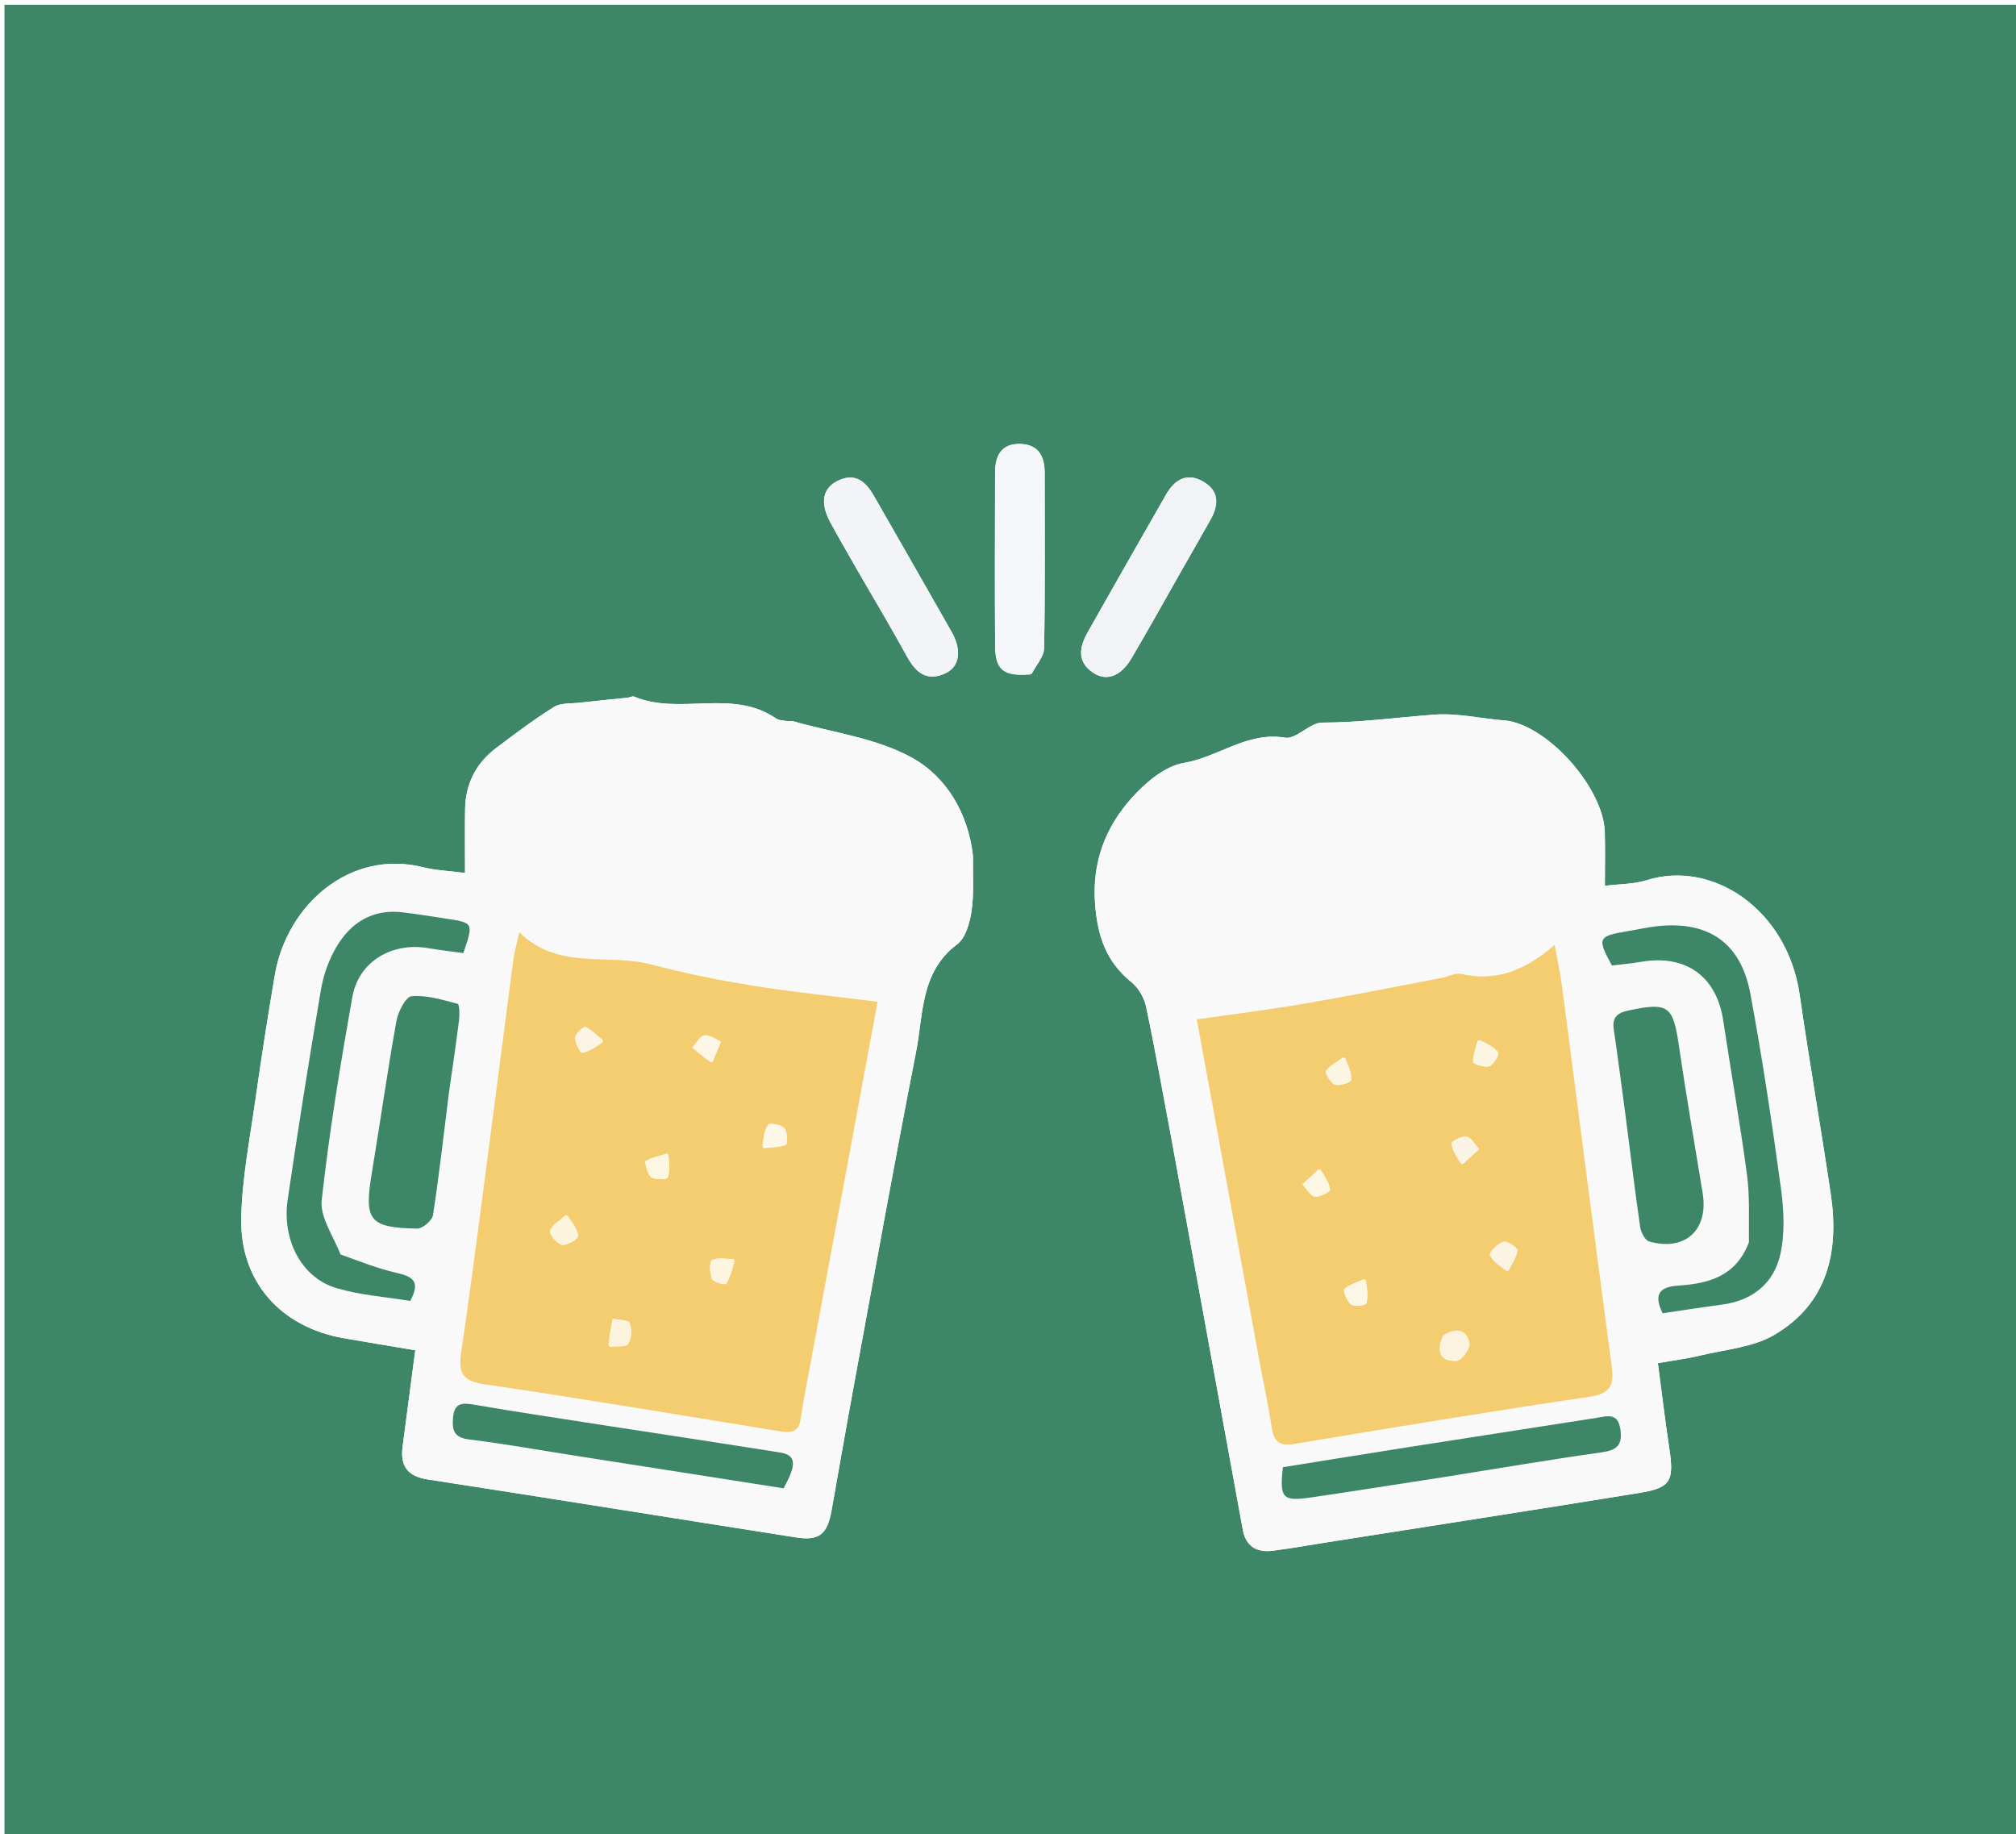
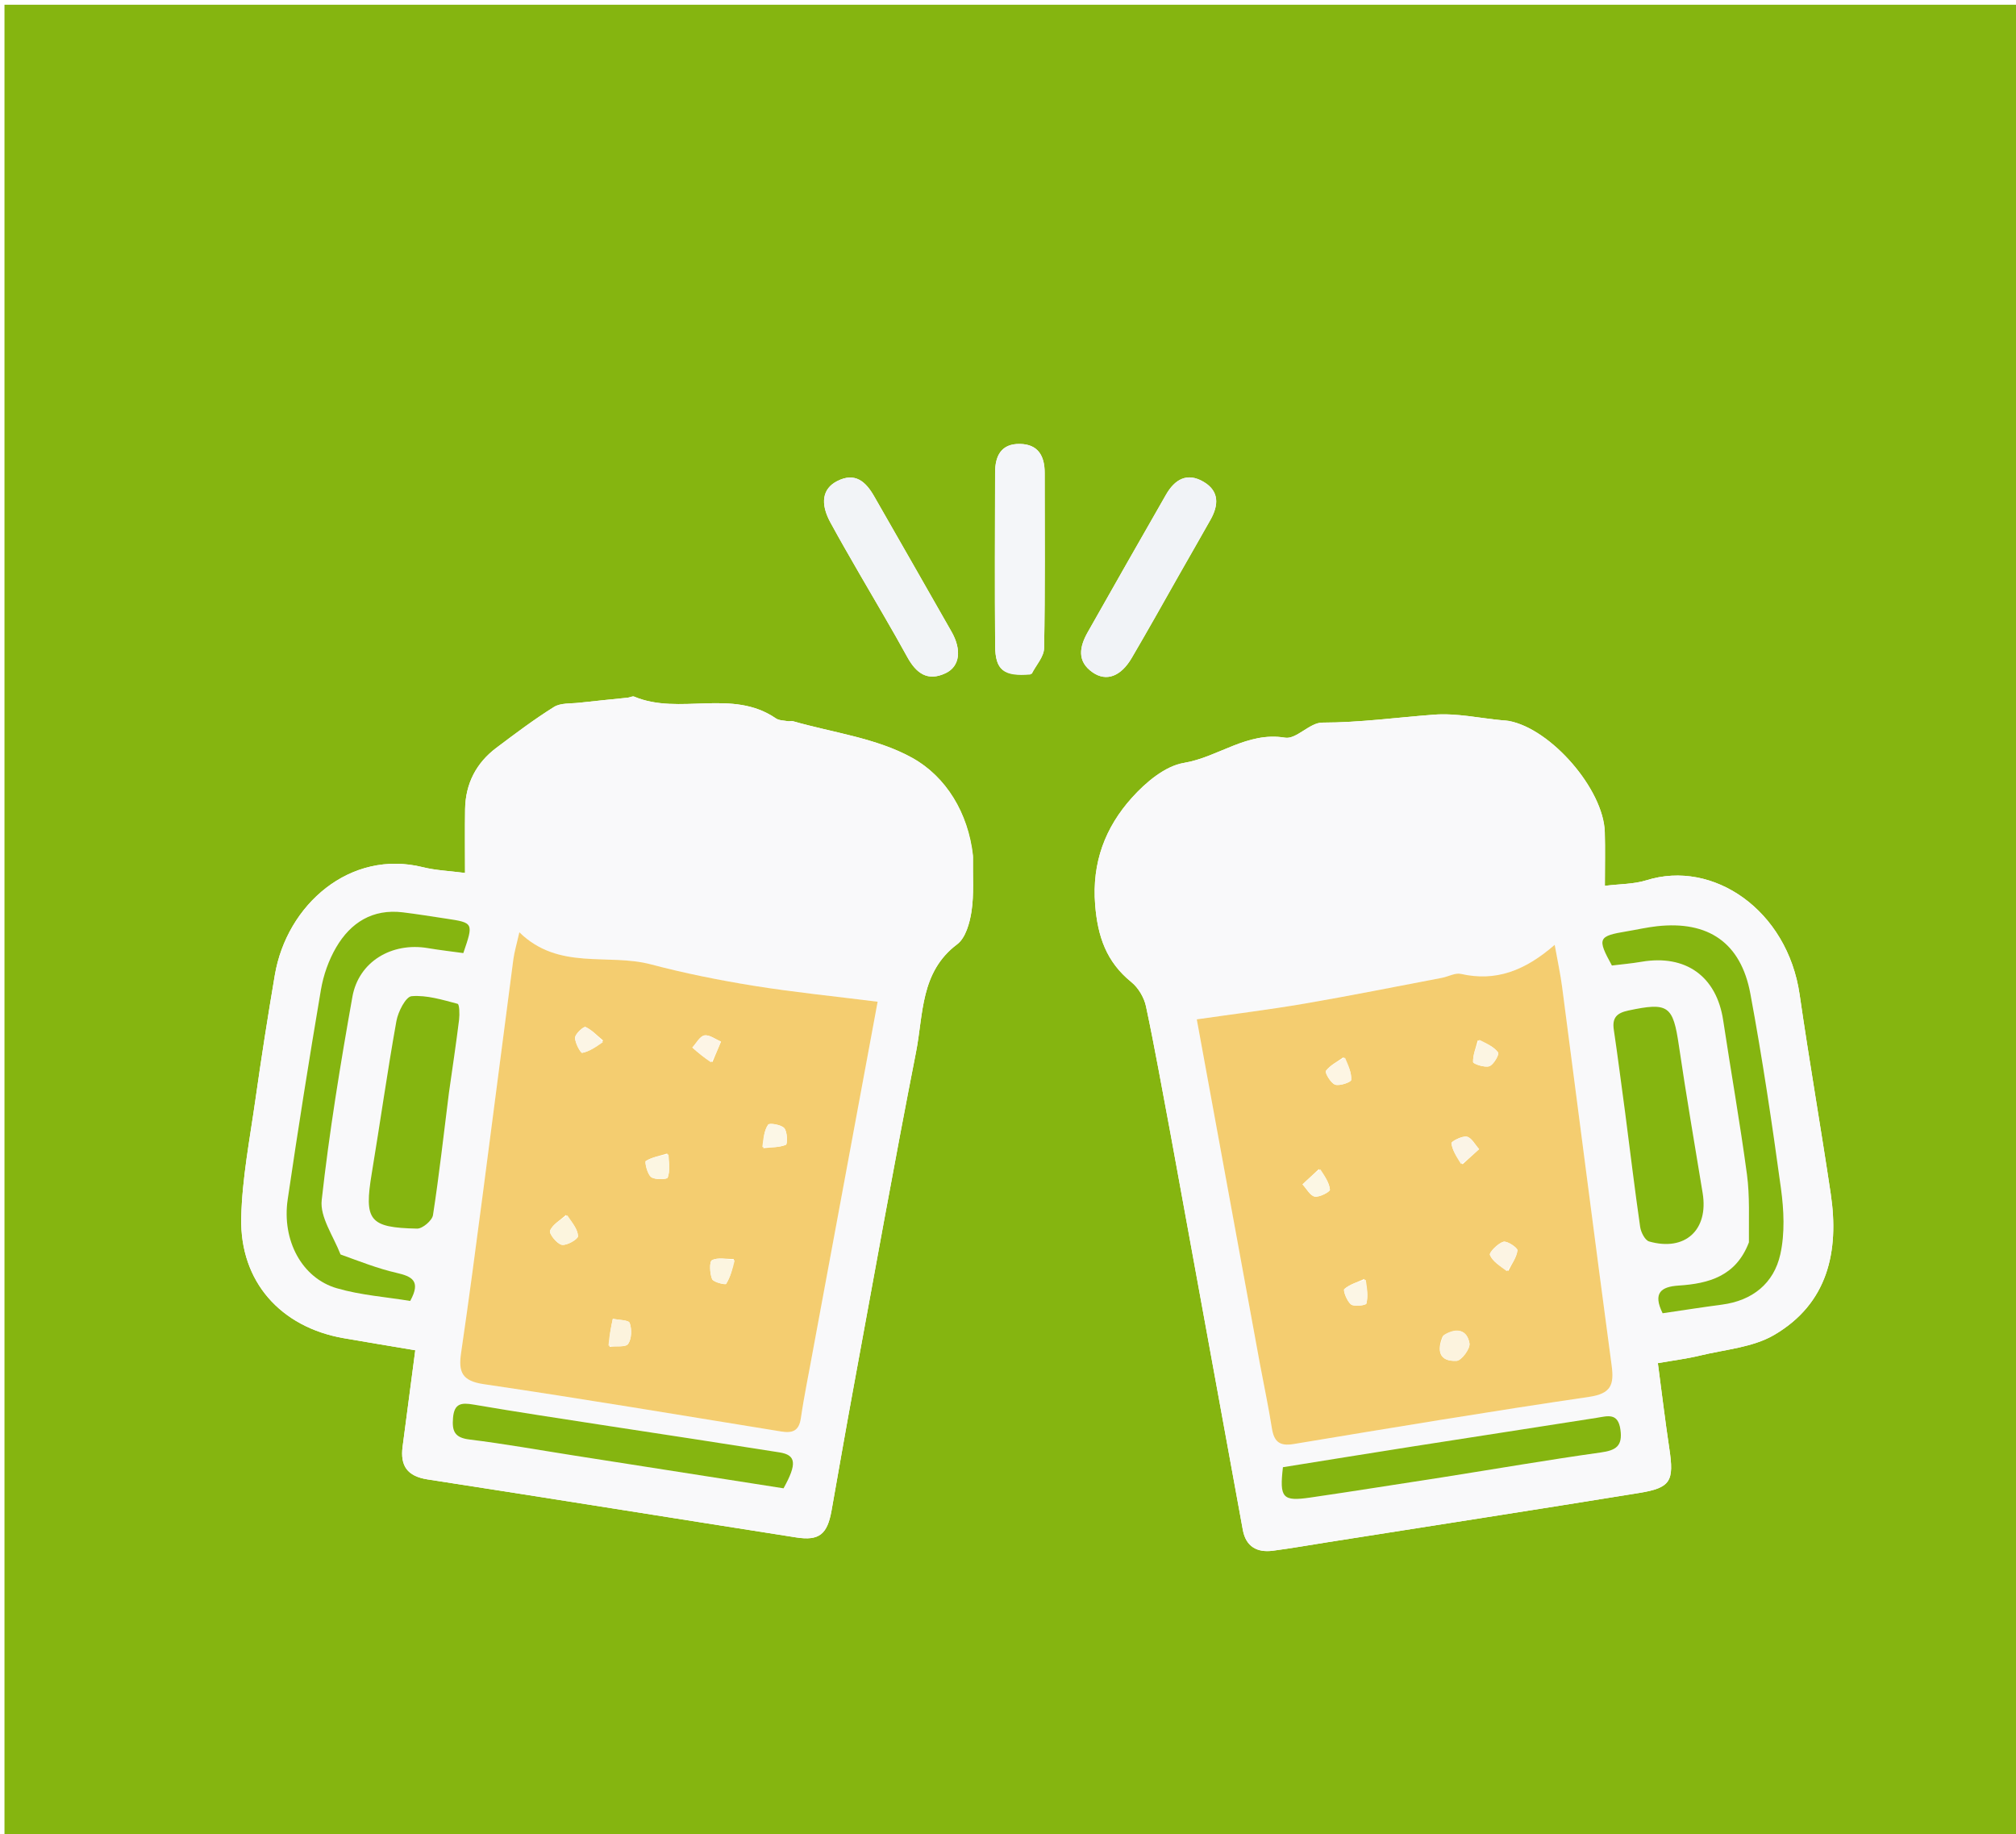
<svg xmlns="http://www.w3.org/2000/svg" version="1.1" id="Layer_1" x="0px" y="0px" width="100%" viewBox="0 0 464 422" enable-background="new 0 0 464 422" xml:space="preserve">
-   <path fill="#3E8668" opacity="1" stroke="none" d=" M230,423   C153.355,423 77.21,423 1.032,423   C1.032,282.394 1.032,141.789 1.032,1.092   C155.562,1.092 310.124,1.092 464.843,1.092   C464.843,141.667 464.843,282.333 464.843,423   C386.789,423 308.644,423 230,423  M269.478,261.302   C274.999,291.566 280.511,321.831 286.051,352.091   C286.753,355.923 289.332,357.344 292.982,356.864   C297.266,356.3 301.525,355.546 305.795,354.873   C329.62,351.119 353.457,347.432 377.265,343.571   C384.545,342.391 385.336,340.851 384.21,333.37   C383.25,326.992 382.486,320.584 381.57,313.698   C385.128,313.071 388.231,312.69 391.249,311.957   C397.017,310.554 403.406,310.096 408.344,307.206   C420.67,299.992 423.345,288.031 421.358,274.719   C419.075,259.421 416.414,244.179 414.2,228.871   C411.39,209.445 394.301,197.742 378.936,202.576   C376.045,203.486 372.845,203.417 369.374,203.851   C369.374,199.348 369.474,195.394 369.354,191.447   C369.056,181.632 356.968,167.708 347.268,165.908   C346.779,165.817 346.275,165.809 345.777,165.762   C340.539,165.275 335.248,164.074 330.076,164.462   C321.492,165.107 312.976,166.289 304.312,166.294   C301.449,166.296 298.341,170.192 295.771,169.762   C287.023,168.3 280.414,174.251 272.485,175.566   C268.133,176.288 263.685,180.059 260.525,183.574   C254.386,190.402 251.291,198.476 252.057,208.197   C252.633,215.503 254.635,221.352 260.393,226.008   C261.995,227.304 263.324,229.548 263.757,231.576   C265.802,241.164 267.493,250.827 269.478,261.302  M223.941,196.813   C222.841,187.098 217.784,178.752 209.944,174.396   C201.732,169.834 191.666,168.608 182.405,165.942   C182.103,165.855 181.731,166.036 181.413,165.978   C180.449,165.8 179.315,165.828 178.565,165.313   C168.491,158.397 156.4,164.708 145.955,160.309   C145.573,160.148 144.993,160.503 144.498,160.555   C140.77,160.948 137.036,161.295 133.312,161.72   C131.344,161.944 129.038,161.733 127.496,162.696   C122.916,165.557 118.584,168.83 114.259,172.08   C109.588,175.591 107.136,180.351 107.047,186.22   C106.975,190.99 107.032,195.763 107.032,200.888   C103.502,200.425 100.343,200.315 97.343,199.569   C80.567,195.397 66.001,208.186 63.25,224.413   C61.636,233.929 60.142,243.468 58.79,253.024   C57.509,262.078 55.721,271.151 55.521,280.246   C55.198,294.95 64.601,305.41 79.059,307.945   C84.417,308.884 89.787,309.758 95.58,310.734   C94.557,318.5 93.593,325.716 92.66,332.935   C92.092,337.319 93.732,339.731 98.405,340.452   C126.704,344.815 154.972,349.378 183.261,353.807   C188.556,354.635 190.421,353.075 191.391,347.606   C193.048,338.267 194.669,328.921 196.387,319.593   C201.149,293.741 205.775,267.861 210.841,242.068   C212.543,233.4 211.792,223.691 220.296,217.307   C222.244,215.845 223.2,212.391 223.606,209.702   C224.197,205.787 223.875,201.735 223.941,196.813  M237.482,155.068   C238.468,153.099 240.27,151.146 240.308,149.16   C240.561,135.704 240.444,122.241 240.44,108.781   C240.439,104.937 238.936,102.224 234.727,102.161   C230.412,102.097 229.036,104.931 229.029,108.727   C229.004,122.021 228.942,135.316 229.039,148.609   C229.08,154.223 230.978,155.731 237.482,155.068  M198.125,132.552   C201.694,138.75 205.359,144.895 208.797,151.165   C210.841,154.892 213.454,156.922 217.665,154.907   C220.906,153.356 221.39,149.58 219.014,145.393   C213.103,134.977 207.131,124.596 201.188,114.199   C199.256,110.819 196.802,108.608 192.685,110.713   C189.289,112.449 188.733,115.813 191.106,120.194   C193.246,124.144 195.504,128.031 198.125,132.552  M271.454,132.132   C273.85,127.943 276.276,123.77 278.633,119.559   C280.475,116.267 280.673,113.058 277.052,110.901   C273.214,108.616 270.371,110.339 268.366,113.841   C262.332,124.378 256.314,134.923 250.344,145.496   C248.475,148.807 247.786,152.19 251.5,154.748   C254.665,156.928 257.992,155.655 260.472,151.417   C264.086,145.244 267.599,139.012 271.454,132.132  z" />
+   <path fill="#85B510" opacity="1" stroke="none" d=" M230,423   C153.355,423 77.21,423 1.032,423   C1.032,282.394 1.032,141.789 1.032,1.092   C155.562,1.092 310.124,1.092 464.843,1.092   C464.843,141.667 464.843,282.333 464.843,423   C386.789,423 308.644,423 230,423  M269.478,261.302   C274.999,291.566 280.511,321.831 286.051,352.091   C286.753,355.923 289.332,357.344 292.982,356.864   C297.266,356.3 301.525,355.546 305.795,354.873   C329.62,351.119 353.457,347.432 377.265,343.571   C384.545,342.391 385.336,340.851 384.21,333.37   C383.25,326.992 382.486,320.584 381.57,313.698   C385.128,313.071 388.231,312.69 391.249,311.957   C397.017,310.554 403.406,310.096 408.344,307.206   C420.67,299.992 423.345,288.031 421.358,274.719   C419.075,259.421 416.414,244.179 414.2,228.871   C411.39,209.445 394.301,197.742 378.936,202.576   C376.045,203.486 372.845,203.417 369.374,203.851   C369.374,199.348 369.474,195.394 369.354,191.447   C369.056,181.632 356.968,167.708 347.268,165.908   C346.779,165.817 346.275,165.809 345.777,165.762   C340.539,165.275 335.248,164.074 330.076,164.462   C321.492,165.107 312.976,166.289 304.312,166.294   C301.449,166.296 298.341,170.192 295.771,169.762   C287.023,168.3 280.414,174.251 272.485,175.566   C268.133,176.288 263.685,180.059 260.525,183.574   C254.386,190.402 251.291,198.476 252.057,208.197   C252.633,215.503 254.635,221.352 260.393,226.008   C261.995,227.304 263.324,229.548 263.757,231.576   C265.802,241.164 267.493,250.827 269.478,261.302  M223.941,196.813   C222.841,187.098 217.784,178.752 209.944,174.396   C201.732,169.834 191.666,168.608 182.405,165.942   C182.103,165.855 181.731,166.036 181.413,165.978   C180.449,165.8 179.315,165.828 178.565,165.313   C168.491,158.397 156.4,164.708 145.955,160.309   C145.573,160.148 144.993,160.503 144.498,160.555   C140.77,160.948 137.036,161.295 133.312,161.72   C131.344,161.944 129.038,161.733 127.496,162.696   C122.916,165.557 118.584,168.83 114.259,172.08   C109.588,175.591 107.136,180.351 107.047,186.22   C106.975,190.99 107.032,195.763 107.032,200.888   C103.502,200.425 100.343,200.315 97.343,199.569   C80.567,195.397 66.001,208.186 63.25,224.413   C61.636,233.929 60.142,243.468 58.79,253.024   C57.509,262.078 55.721,271.151 55.521,280.246   C55.198,294.95 64.601,305.41 79.059,307.945   C84.417,308.884 89.787,309.758 95.58,310.734   C94.557,318.5 93.593,325.716 92.66,332.935   C92.092,337.319 93.732,339.731 98.405,340.452   C126.704,344.815 154.972,349.378 183.261,353.807   C188.556,354.635 190.421,353.075 191.391,347.606   C193.048,338.267 194.669,328.921 196.387,319.593   C201.149,293.741 205.775,267.861 210.841,242.068   C212.543,233.4 211.792,223.691 220.296,217.307   C222.244,215.845 223.2,212.391 223.606,209.702   C224.197,205.787 223.875,201.735 223.941,196.813  M237.482,155.068   C238.468,153.099 240.27,151.146 240.308,149.16   C240.561,135.704 240.444,122.241 240.44,108.781   C240.439,104.937 238.936,102.224 234.727,102.161   C230.412,102.097 229.036,104.931 229.029,108.727   C229.004,122.021 228.942,135.316 229.039,148.609   C229.08,154.223 230.978,155.731 237.482,155.068  M198.125,132.552   C201.694,138.75 205.359,144.895 208.797,151.165   C210.841,154.892 213.454,156.922 217.665,154.907   C220.906,153.356 221.39,149.58 219.014,145.393   C213.103,134.977 207.131,124.596 201.188,114.199   C199.256,110.819 196.802,108.608 192.685,110.713   C189.289,112.449 188.733,115.813 191.106,120.194   C193.246,124.144 195.504,128.031 198.125,132.552  M271.454,132.132   C273.85,127.943 276.276,123.77 278.633,119.559   C280.475,116.267 280.673,113.058 277.052,110.901   C273.214,108.616 270.371,110.339 268.366,113.841   C262.332,124.378 256.314,134.923 250.344,145.496   C248.475,148.807 247.786,152.19 251.5,154.748   C254.665,156.928 257.992,155.655 260.472,151.417   C264.086,145.244 267.599,139.012 271.454,132.132  z" />
  <path fill="#F9F9FA" opacity="1" stroke="none" d=" M269.395,260.883   C267.493,250.827 265.802,241.164 263.757,231.576   C263.324,229.548 261.995,227.304 260.393,226.008   C254.635,221.352 252.633,215.503 252.057,208.197   C251.291,198.476 254.386,190.402 260.525,183.574   C263.685,180.059 268.133,176.288 272.485,175.566   C280.414,174.251 287.023,168.3 295.771,169.762   C298.341,170.192 301.449,166.296 304.312,166.294   C312.976,166.289 321.492,165.107 330.076,164.462   C335.248,164.074 340.539,165.275 345.777,165.762   C346.275,165.809 346.779,165.817 347.268,165.908   C356.968,167.708 369.056,181.632 369.354,191.447   C369.474,195.394 369.374,199.348 369.374,203.851   C372.845,203.417 376.045,203.486 378.936,202.576   C394.301,197.742 411.39,209.445 414.2,228.871   C416.414,244.179 419.075,259.421 421.358,274.719   C423.345,288.031 420.67,299.992 408.344,307.206   C403.406,310.096 397.017,310.554 391.249,311.957   C388.231,312.69 385.128,313.071 381.57,313.698   C382.486,320.584 383.25,326.992 384.21,333.37   C385.336,340.851 384.545,342.391 377.265,343.571   C353.457,347.432 329.62,351.119 305.795,354.873   C301.525,355.546 297.266,356.3 292.982,356.864   C289.332,357.344 286.753,355.923 286.051,352.091   C280.511,321.831 274.999,291.566 269.395,260.883  M290.083,314.412   C290.977,319.149 291.977,323.868 292.727,328.628   C293.208,331.684 294.41,332.866 297.734,332.315   C320.382,328.558 343.032,324.791 365.745,321.459   C370.827,320.713 371.527,318.655 370.933,314.225   C367.038,285.205 363.338,256.16 359.536,227.128   C359.146,224.145 358.499,221.195 357.828,217.43   C350.955,223.416 344.251,225.941 336.247,224.122   C334.933,223.823 333.362,224.743 331.895,225.022   C321.376,227.024 310.875,229.137 300.323,230.949   C292.266,232.333 284.143,233.329 275.449,234.584   C280.288,260.987 285.106,287.28 290.083,314.412  M402.411,286.308   C399.558,293.704 393.282,295.39 386.339,295.844   C382.305,296.107 380.365,297.542 382.666,302.216   C387.169,301.559 391.735,300.837 396.316,300.235   C403.361,299.31 408.273,295.33 409.758,288.654   C410.835,283.813 410.584,278.467 409.903,273.485   C407.857,258.504 405.625,243.533 402.861,228.67   C400.674,216.911 393.152,211.845 381.351,213.151   C379.042,213.407 376.764,213.935 374.468,214.316   C367.794,215.422 367.554,215.923 370.992,222.193   C373.179,221.922 375.49,221.728 377.766,221.337   C387.99,219.582 395.075,224.682 396.604,234.8   C398.391,246.63 400.485,258.417 402.076,270.273   C402.749,275.284 402.479,280.421 402.411,286.308  M374.129,256.618   C375.227,265.199 376.26,273.788 377.496,282.349   C377.673,283.577 378.61,285.426 379.562,285.697   C387.847,288.049 393.268,283.045 391.885,274.582   C390.034,263.26 388.069,251.955 386.409,240.605   C385.063,231.408 383.989,230.591 374.76,232.554   C372.143,233.111 371.017,234.192 371.427,236.946   C372.359,243.196 373.142,249.469 374.129,256.618  M332.467,339.922   C344.444,338.003 356.401,335.938 368.411,334.257   C371.917,333.767 373.488,332.801 372.957,329   C372.401,325.025 370,325.884 367.462,326.285   C353.349,328.51 339.225,330.664 325.11,332.877   C315.129,334.443 305.156,336.064 295.278,337.645   C294.462,344.711 295.172,345.557 301.536,344.634   C311.567,343.181 321.573,341.558 332.467,339.922  z" />
  <path fill="#F9F9FA" opacity="1" stroke="none" d=" M223.942,197.277   C223.875,201.735 224.197,205.787 223.606,209.702   C223.2,212.391 222.244,215.845 220.296,217.307   C211.792,223.691 212.543,233.4 210.841,242.068   C205.775,267.861 201.149,293.741 196.387,319.593   C194.669,328.921 193.048,338.267 191.391,347.606   C190.421,353.075 188.556,354.635 183.261,353.807   C154.972,349.378 126.704,344.815 98.405,340.452   C93.732,339.731 92.092,337.319 92.66,332.935   C93.593,325.716 94.557,318.5 95.58,310.734   C89.787,309.758 84.417,308.884 79.059,307.945   C64.601,305.41 55.198,294.95 55.521,280.246   C55.721,271.151 57.509,262.078 58.79,253.024   C60.142,243.468 61.636,233.929 63.25,224.413   C66.001,208.186 80.567,195.397 97.343,199.569   C100.343,200.315 103.502,200.425 107.032,200.888   C107.032,195.763 106.975,190.99 107.047,186.22   C107.136,180.351 109.588,175.591 114.259,172.08   C118.584,168.83 122.916,165.557 127.496,162.696   C129.038,161.733 131.344,161.944 133.312,161.72   C137.036,161.295 140.77,160.948 144.498,160.555   C144.993,160.503 145.573,160.148 145.955,160.309   C156.4,164.708 168.491,158.397 178.565,165.313   C179.315,165.828 180.449,165.8 181.413,165.978   C181.731,166.036 182.103,165.855 182.405,165.942   C191.666,168.608 201.732,169.834 209.944,174.396   C217.784,178.752 222.841,187.098 223.942,197.277  M187.259,309.819   C192.193,283.267 197.128,256.714 201.995,230.527   C191.916,229.256 182.638,228.335 173.452,226.852   C165.51,225.57 157.583,223.982 149.809,221.927   C139.899,219.308 128.624,223.411 119.532,214.543   C118.896,217.379 118.373,219.09 118.143,220.84   C115.8,238.648 113.531,256.466 111.187,274.274   C109.56,286.641 107.94,299.011 106.123,311.351   C105.481,315.709 106.296,317.792 111.32,318.531   C134.19,321.898 156.991,325.734 179.812,329.428   C182.343,329.838 183.889,329.351 184.321,326.393   C185.089,321.128 186.19,315.912 187.259,309.819  M78.11,288.415   C76.661,284.327 73.613,280.061 74.044,276.181   C75.782,260.513 78.34,244.919 81.11,229.389   C82.559,221.267 90.206,216.79 98.468,218.187   C101.211,218.652 103.98,218.964 106.638,219.332   C109.022,212.357 109.023,212.352 102.588,211.385   C99.303,210.891 96.021,210.357 92.724,209.955   C85.775,209.107 80.71,212.3 77.369,218.015   C75.65,220.953 74.437,224.398 73.865,227.761   C71.137,243.816 68.585,259.904 66.216,276.016   C64.83,285.443 69.486,294.126 77.519,296.463   C83.02,298.063 88.868,298.47 94.411,299.385   C96.963,294.756 94.81,293.733 91.232,292.911   C86.96,291.929 82.837,290.298 78.11,288.415  M103.404,251.015   C104.169,245.576 104.985,240.144 105.659,234.694   C105.814,233.443 105.746,231.117 105.326,231.006   C101.849,230.09 98.212,228.959 94.738,229.251   C93.381,229.365 91.621,232.827 91.235,234.978   C89.148,246.603 87.507,258.307 85.571,269.96   C83.762,280.857 84.946,282.521 96.006,282.739   C97.251,282.763 99.464,280.879 99.656,279.637   C101.079,270.428 102.105,261.157 103.404,251.015  M139.567,328.107   C129.377,326.501 119.173,324.979 109.007,323.235   C106.209,322.755 104.547,322.917 104.267,326.284   C104.02,329.262 104.558,330.84 108.003,331.264   C116.089,332.259 124.12,333.703 132.173,334.964   C148.265,337.484 164.357,340.002 180.34,342.503   C183.481,336.847 183.239,334.84 179.409,334.233   C166.426,332.176 153.431,330.197 139.567,328.107  z" />
  <path fill="#F4F6F9" opacity="1" stroke="none" d=" M237.141,155.229   C230.978,155.731 229.08,154.223 229.039,148.609   C228.942,135.316 229.004,122.021 229.029,108.727   C229.036,104.931 230.412,102.097 234.727,102.161   C238.936,102.224 240.439,104.937 240.44,108.781   C240.444,122.241 240.561,135.704 240.308,149.16   C240.27,151.146 238.468,153.099 237.141,155.229  z" />
  <path fill="#F2F4F7" opacity="1" stroke="none" d=" M197.917,132.249   C195.504,128.031 193.246,124.144 191.106,120.194   C188.733,115.813 189.289,112.449 192.685,110.713   C196.802,108.608 199.256,110.819 201.188,114.199   C207.131,124.596 213.103,134.977 219.014,145.393   C221.39,149.58 220.906,153.356 217.665,154.907   C213.454,156.922 210.841,154.892 208.797,151.165   C205.359,144.895 201.694,138.75 197.917,132.249  z" />
  <path fill="#F1F3F7" opacity="1" stroke="none" d=" M271.305,132.468   C267.599,139.012 264.086,145.244 260.472,151.417   C257.992,155.655 254.665,156.928 251.5,154.748   C247.786,152.19 248.475,148.807 250.344,145.496   C256.314,134.923 262.332,124.378 268.366,113.841   C270.371,110.339 273.214,108.616 277.052,110.901   C280.673,113.058 280.475,116.267 278.633,119.559   C276.276,123.77 273.85,127.943 271.305,132.468  z" />
  <path fill="#F4CD70" opacity="1" stroke="none" d=" M290.004,313.993   C285.106,287.28 280.288,260.987 275.449,234.584   C284.143,233.329 292.266,232.333 300.323,230.949   C310.875,229.137 321.376,227.024 331.895,225.022   C333.362,224.743 334.933,223.823 336.247,224.122   C344.251,225.941 350.955,223.416 357.828,217.43   C358.499,221.195 359.146,224.145 359.536,227.128   C363.338,256.16 367.038,285.205 370.933,314.225   C371.527,318.655 370.827,320.713 365.745,321.459   C343.032,324.791 320.382,328.558 297.734,332.315   C294.41,332.866 293.208,331.684 292.727,328.628   C291.977,323.868 290.977,319.149 290.004,313.993  M332.063,307.494   C330.669,310.793 331.208,313.371 335.252,313.169   C336.373,313.113 338.421,310.348 338.213,309.142   C337.689,306.103 335.354,305.333 332.063,307.494  M347.149,292.484   C347.917,290.914 349.051,289.39 349.255,287.751   C349.327,287.171 346.899,285.51 346.024,285.764   C344.727,286.14 342.692,288.246 342.923,288.796   C343.55,290.289 345.203,291.35 347.149,292.484  M340.12,239.406   C339.696,241.077 338.99,242.759 339.045,244.415   C339.058,244.83 341.72,245.741 342.793,245.365   C343.778,245.02 345.109,242.626 344.81,242.217   C343.868,240.931 342.231,240.154 340.12,239.406  M336.627,267.93   C337.895,266.768 339.162,265.607 340.43,264.445   C339.499,263.432 338.694,261.801 337.603,261.58   C336.505,261.358 334.008,262.689 334.06,263.076   C334.282,264.71 335.227,266.246 336.627,267.93  M309.212,243.297   C307.813,244.305 306.161,245.124 305.172,246.441   C304.885,246.823 306.273,249.251 307.293,249.61   C308.336,249.978 310.955,249.031 310.988,248.535   C311.097,246.89 310.35,245.189 309.212,243.297  M303.538,269.048   C302.287,270.219 301.035,271.39 299.784,272.561   C300.717,273.555 301.538,275.177 302.615,275.37   C303.71,275.566 306.143,274.245 306.096,273.778   C305.937,272.189 304.942,270.683 303.538,269.048  M314.016,294.319   C312.436,295.046 310.662,295.55 309.409,296.649   C309.074,296.942 310.013,299.485 310.964,300.196   C311.727,300.767 314.39,300.376 314.486,299.986   C314.9,298.311 314.676,296.478 314.016,294.319  z" />
-   <path fill="#3E8668" opacity="1" stroke="none" d=" M402.524,285.904   C402.479,280.421 402.749,275.284 402.076,270.273   C400.485,258.417 398.391,246.63 396.604,234.8   C395.075,224.682 387.99,219.582 377.766,221.337   C375.49,221.728 373.179,221.922 370.992,222.193   C367.554,215.923 367.794,215.422 374.468,214.316   C376.764,213.935 379.042,213.407 381.351,213.151   C393.152,211.845 400.674,216.911 402.861,228.67   C405.625,243.533 407.857,258.504 409.903,273.485   C410.584,278.467 410.835,283.813 409.758,288.654   C408.273,295.33 403.361,299.31 396.316,300.235   C391.735,300.837 387.169,301.559 382.666,302.216   C380.365,297.542 382.305,296.107 386.339,295.844   C393.282,295.39 399.558,293.704 402.524,285.904  z" />
-   <path fill="#3E8668" opacity="1" stroke="none" d=" M374.058,256.175   C373.142,249.469 372.359,243.196 371.427,236.946   C371.017,234.192 372.143,233.111 374.76,232.554   C383.989,230.591 385.063,231.408 386.409,240.605   C388.069,251.955 390.034,263.26 391.885,274.582   C393.268,283.045 387.847,288.049 379.562,285.697   C378.61,285.426 377.673,283.577 377.496,282.349   C376.26,273.788 375.227,265.199 374.058,256.175  z" />
-   <path fill="#3E8668" opacity="1" stroke="none" d=" M332.029,339.965   C321.573,341.558 311.567,343.181 301.536,344.634   C295.172,345.557 294.462,344.711 295.278,337.645   C305.156,336.064 315.129,334.443 325.11,332.877   C339.225,330.664 353.349,328.51 367.462,326.285   C370,325.884 372.401,325.025 372.957,329   C373.488,332.801 371.917,333.767 368.411,334.257   C356.401,335.938 344.444,338.003 332.029,339.965  z" />
+   <path fill="#85B510" opacity="1" stroke="none" d=" M402.524,285.904   C402.479,280.421 402.749,275.284 402.076,270.273   C400.485,258.417 398.391,246.63 396.604,234.8   C395.075,224.682 387.99,219.582 377.766,221.337   C375.49,221.728 373.179,221.922 370.992,222.193   C367.554,215.923 367.794,215.422 374.468,214.316   C376.764,213.935 379.042,213.407 381.351,213.151   C393.152,211.845 400.674,216.911 402.861,228.67   C405.625,243.533 407.857,258.504 409.903,273.485   C410.584,278.467 410.835,283.813 409.758,288.654   C408.273,295.33 403.361,299.31 396.316,300.235   C391.735,300.837 387.169,301.559 382.666,302.216   C380.365,297.542 382.305,296.107 386.339,295.844   C393.282,295.39 399.558,293.704 402.524,285.904  z" />
+   <path fill="#85B510" opacity="1" stroke="none" d=" M374.058,256.175   C373.142,249.469 372.359,243.196 371.427,236.946   C371.017,234.192 372.143,233.111 374.76,232.554   C383.989,230.591 385.063,231.408 386.409,240.605   C388.069,251.955 390.034,263.26 391.885,274.582   C393.268,283.045 387.847,288.049 379.562,285.697   C378.61,285.426 377.673,283.577 377.496,282.349   C376.26,273.788 375.227,265.199 374.058,256.175  z" />
+   <path fill="#85B510" opacity="1" stroke="none" d=" M332.029,339.965   C321.573,341.558 311.567,343.181 301.536,344.634   C295.172,345.557 294.462,344.711 295.278,337.645   C305.156,336.064 315.129,334.443 325.11,332.877   C339.225,330.664 353.349,328.51 367.462,326.285   C370,325.884 372.401,325.025 372.957,329   C373.488,332.801 371.917,333.767 368.411,334.257   C356.401,335.938 344.444,338.003 332.029,339.965  z" />
  <path fill="#F4CD70" opacity="1" stroke="none" d=" M187.206,310.247   C186.19,315.912 185.089,321.128 184.321,326.393   C183.889,329.351 182.343,329.838 179.812,329.428   C156.991,325.734 134.19,321.898 111.32,318.531   C106.296,317.792 105.481,315.709 106.123,311.351   C107.94,299.011 109.56,286.641 111.187,274.274   C113.531,256.466 115.8,238.648 118.143,220.84   C118.373,219.09 118.896,217.379 119.532,214.543   C128.624,223.411 139.899,219.308 149.809,221.927   C157.583,223.982 165.51,225.57 173.452,226.852   C182.638,228.335 191.916,229.256 201.995,230.527   C197.128,256.714 192.193,283.267 187.206,310.247  M130.25,279.603   C128.963,280.778 127.203,281.758 126.6,283.216   C126.322,283.888 128.164,286.244 129.312,286.469   C130.454,286.692 133.063,285.153 133.035,284.47   C132.968,282.88 131.703,281.339 130.25,279.603  M140.295,309.94   C141.781,309.754 144.02,310.08 144.577,309.261   C145.39,308.065 145.439,305.891 144.928,304.448   C144.683,303.756 142.406,303.784 141.049,303.486   C140.627,305.46 140.204,307.433 140.295,309.94  M168.898,289.74   C167.187,289.759 165.243,289.314 163.871,290.005   C163.245,290.321 163.347,293.046 163.895,294.352   C164.206,295.092 166.964,295.714 167.12,295.462   C168.085,293.9 168.625,292.074 168.898,289.74  M138.823,239.456   C137.492,238.364 136.268,237.045 134.758,236.338   C134.37,236.157 132.407,237.879 132.366,238.781   C132.312,239.987 133.653,242.363 133.999,242.293   C135.653,241.957 137.174,240.963 138.823,239.456  M163.975,244.414   C164.631,242.841 165.287,241.269 165.943,239.696   C164.66,239.168 163.268,238.065 162.125,238.28   C161.062,238.479 160.263,240.084 159.348,241.07   C160.662,242.223 161.975,243.376 163.975,244.414  M175.691,264.222   C177.443,264.026 179.3,264.089 180.875,263.454   C181.268,263.295 181.241,260.466 180.52,259.633   C179.81,258.814 177.092,258.375 176.794,258.815   C175.872,260.171 175.684,262.026 175.691,264.222  M153.575,265.458   C151.897,265.975 150.094,266.29 148.643,267.178   C148.342,267.362 148.962,270.167 149.859,270.87   C150.717,271.544 153.529,271.421 153.673,271.012   C154.225,269.441 154.051,267.615 153.575,265.458  z" />
-   <path fill="#3E8668" opacity="1" stroke="none" d=" M78.379,288.682   C82.837,290.298 86.96,291.929 91.232,292.911   C94.81,293.733 96.963,294.756 94.411,299.385   C88.868,298.47 83.02,298.063 77.519,296.463   C69.486,294.126 64.83,285.443 66.216,276.016   C68.585,259.904 71.137,243.816 73.865,227.761   C74.437,224.398 75.65,220.953 77.369,218.015   C80.71,212.3 85.775,209.107 92.724,209.955   C96.021,210.357 99.303,210.891 102.588,211.385   C109.023,212.352 109.022,212.357 106.638,219.332   C103.98,218.964 101.211,218.652 98.468,218.187   C90.206,216.79 82.559,221.267 81.11,229.389   C78.34,244.919 75.782,260.513 74.044,276.181   C73.613,280.061 76.661,284.327 78.379,288.682  z" />
-   <path fill="#3E8668" opacity="1" stroke="none" d=" M103.33,251.461   C102.105,261.157 101.079,270.428 99.656,279.637   C99.464,280.879 97.251,282.763 96.006,282.739   C84.946,282.521 83.762,280.857 85.571,269.96   C87.507,258.307 89.148,246.603 91.235,234.978   C91.621,232.827 93.381,229.365 94.738,229.251   C98.212,228.959 101.849,230.09 105.326,231.006   C105.746,231.117 105.814,233.443 105.659,234.694   C104.985,240.144 104.169,245.576 103.33,251.461  z" />
-   <path fill="#3E8668" opacity="1" stroke="none" d=" M140.003,328.148   C153.431,330.197 166.426,332.176 179.409,334.233   C183.239,334.84 183.481,336.847 180.34,342.503   C164.357,340.002 148.265,337.484 132.173,334.964   C124.12,333.703 116.089,332.259 108.003,331.264   C104.558,330.84 104.02,329.262 104.267,326.284   C104.547,322.917 106.209,322.755 109.007,323.235   C119.173,324.979 129.377,326.501 140.003,328.148  z" />
+   <path fill="#85B510" opacity="1" stroke="none" d=" M78.379,288.682   C82.837,290.298 86.96,291.929 91.232,292.911   C94.81,293.733 96.963,294.756 94.411,299.385   C88.868,298.47 83.02,298.063 77.519,296.463   C69.486,294.126 64.83,285.443 66.216,276.016   C68.585,259.904 71.137,243.816 73.865,227.761   C74.437,224.398 75.65,220.953 77.369,218.015   C80.71,212.3 85.775,209.107 92.724,209.955   C96.021,210.357 99.303,210.891 102.588,211.385   C109.023,212.352 109.022,212.357 106.638,219.332   C103.98,218.964 101.211,218.652 98.468,218.187   C90.206,216.79 82.559,221.267 81.11,229.389   C78.34,244.919 75.782,260.513 74.044,276.181   C73.613,280.061 76.661,284.327 78.379,288.682  z" />
+   <path fill="#85B510" opacity="1" stroke="none" d=" M103.33,251.461   C102.105,261.157 101.079,270.428 99.656,279.637   C99.464,280.879 97.251,282.763 96.006,282.739   C84.946,282.521 83.762,280.857 85.571,269.96   C87.507,258.307 89.148,246.603 91.235,234.978   C91.621,232.827 93.381,229.365 94.738,229.251   C98.212,228.959 101.849,230.09 105.326,231.006   C105.746,231.117 105.814,233.443 105.659,234.694   C104.985,240.144 104.169,245.576 103.33,251.461  z" />
+   <path fill="#85B510" opacity="1" stroke="none" d=" M140.003,328.148   C153.431,330.197 166.426,332.176 179.409,334.233   C183.239,334.84 183.481,336.847 180.34,342.503   C164.357,340.002 148.265,337.484 132.173,334.964   C124.12,333.703 116.089,332.259 108.003,331.264   C104.558,330.84 104.02,329.262 104.267,326.284   C104.547,322.917 106.209,322.755 109.007,323.235   C119.173,324.979 129.377,326.501 140.003,328.148  z" />
  <path fill="#FCF3DE" opacity="1" stroke="none" d=" M332.3,307.219   C335.354,305.333 337.689,306.103 338.213,309.142   C338.421,310.348 336.373,313.113 335.252,313.169   C331.208,313.371 330.669,310.793 332.3,307.219  z" />
  <path fill="#FCF4E3" opacity="1" stroke="none" d=" M346.8,292.533   C345.203,291.35 343.55,290.289 342.923,288.796   C342.692,288.246 344.727,286.14 346.024,285.764   C346.899,285.51 349.327,287.171 349.255,287.751   C349.051,289.39 347.917,290.914 346.8,292.533  z" />
  <path fill="#FCF5E2" opacity="1" stroke="none" d=" M340.491,239.293   C342.231,240.154 343.868,240.931 344.81,242.217   C345.109,242.626 343.778,245.02 342.793,245.365   C341.72,245.741 339.058,244.83 339.045,244.415   C338.99,242.759 339.696,241.077 340.491,239.293  z" />
  <path fill="#FBF4E6" opacity="1" stroke="none" d=" M336.268,267.873   C335.227,266.246 334.282,264.71 334.06,263.076   C334.008,262.689 336.505,261.358 337.603,261.58   C338.694,261.801 339.499,263.432 340.43,264.445   C339.162,265.607 337.895,266.768 336.268,267.873  z" />
  <path fill="#FDF5E3" opacity="1" stroke="none" d=" M309.571,243.403   C310.35,245.189 311.097,246.89 310.988,248.535   C310.955,249.031 308.336,249.978 307.293,249.61   C306.273,249.251 304.885,246.823 305.172,246.441   C306.161,245.124 307.813,244.305 309.571,243.403  z" />
  <path fill="#FCF7E4" opacity="1" stroke="none" d=" M303.902,269.097   C304.942,270.683 305.937,272.189 306.096,273.778   C306.143,274.245 303.71,275.566 302.615,275.37   C301.538,275.177 300.717,273.555 299.784,272.561   C301.035,271.39 302.287,270.219 303.902,269.097  z" />
  <path fill="#FCF6E5" opacity="1" stroke="none" d=" M314.35,294.511   C314.676,296.478 314.9,298.311 314.486,299.986   C314.39,300.376 311.727,300.767 310.964,300.196   C310.013,299.485 309.074,296.942 309.409,296.649   C310.662,295.55 312.436,295.046 314.35,294.511  z" />
  <path fill="#FCF5DE" opacity="1" stroke="none" d=" M130.587,279.691   C131.703,281.339 132.968,282.88 133.035,284.47   C133.063,285.153 130.454,286.692 129.312,286.469   C128.164,286.244 126.322,283.888 126.6,283.216   C127.203,281.758 128.963,280.778 130.587,279.691  z" />
  <path fill="#FCF3DD" opacity="1" stroke="none" d=" M140.039,309.674   C140.204,307.433 140.627,305.46 141.049,303.486   C142.406,303.784 144.683,303.756 144.928,304.448   C145.439,305.891 145.39,308.065 144.577,309.261   C144.02,310.08 141.781,309.754 140.039,309.674  z" />
  <path fill="#FCF5E0" opacity="1" stroke="none" d=" M169.102,290.038   C168.625,292.074 168.085,293.9 167.12,295.462   C166.964,295.714 164.206,295.092 163.895,294.352   C163.347,293.046 163.245,290.321 163.871,290.005   C165.243,289.314 167.187,289.759 169.102,290.038  z" />
  <path fill="#FCF5E5" opacity="1" stroke="none" d=" M138.782,239.829   C137.174,240.963 135.653,241.957 133.999,242.293   C133.653,242.363 132.312,239.987 132.366,238.781   C132.407,237.879 134.37,236.157 134.758,236.338   C136.268,237.045 137.492,238.364 138.782,239.829  z" />
  <path fill="#FDF5E6" opacity="1" stroke="none" d=" M163.632,244.471   C161.975,243.376 160.662,242.223 159.348,241.07   C160.263,240.084 161.062,238.479 162.125,238.28   C163.268,238.065 164.66,239.168 165.943,239.696   C165.287,241.269 164.631,242.841 163.632,244.471  z" />
  <path fill="#FCF7E6" opacity="1" stroke="none" d=" M175.451,263.955   C175.684,262.026 175.872,260.171 176.794,258.815   C177.092,258.375 179.81,258.814 180.52,259.633   C181.241,260.466 181.268,263.295 180.875,263.454   C179.3,264.089 177.443,264.026 175.451,263.955  z" />
  <path fill="#FCF6E2" opacity="1" stroke="none" d=" M153.861,265.671   C154.051,267.615 154.225,269.441 153.673,271.012   C153.529,271.421 150.717,271.544 149.859,270.87   C148.962,270.167 148.342,267.362 148.643,267.178   C150.094,266.29 151.897,265.975 153.861,265.671  z" />
</svg>
